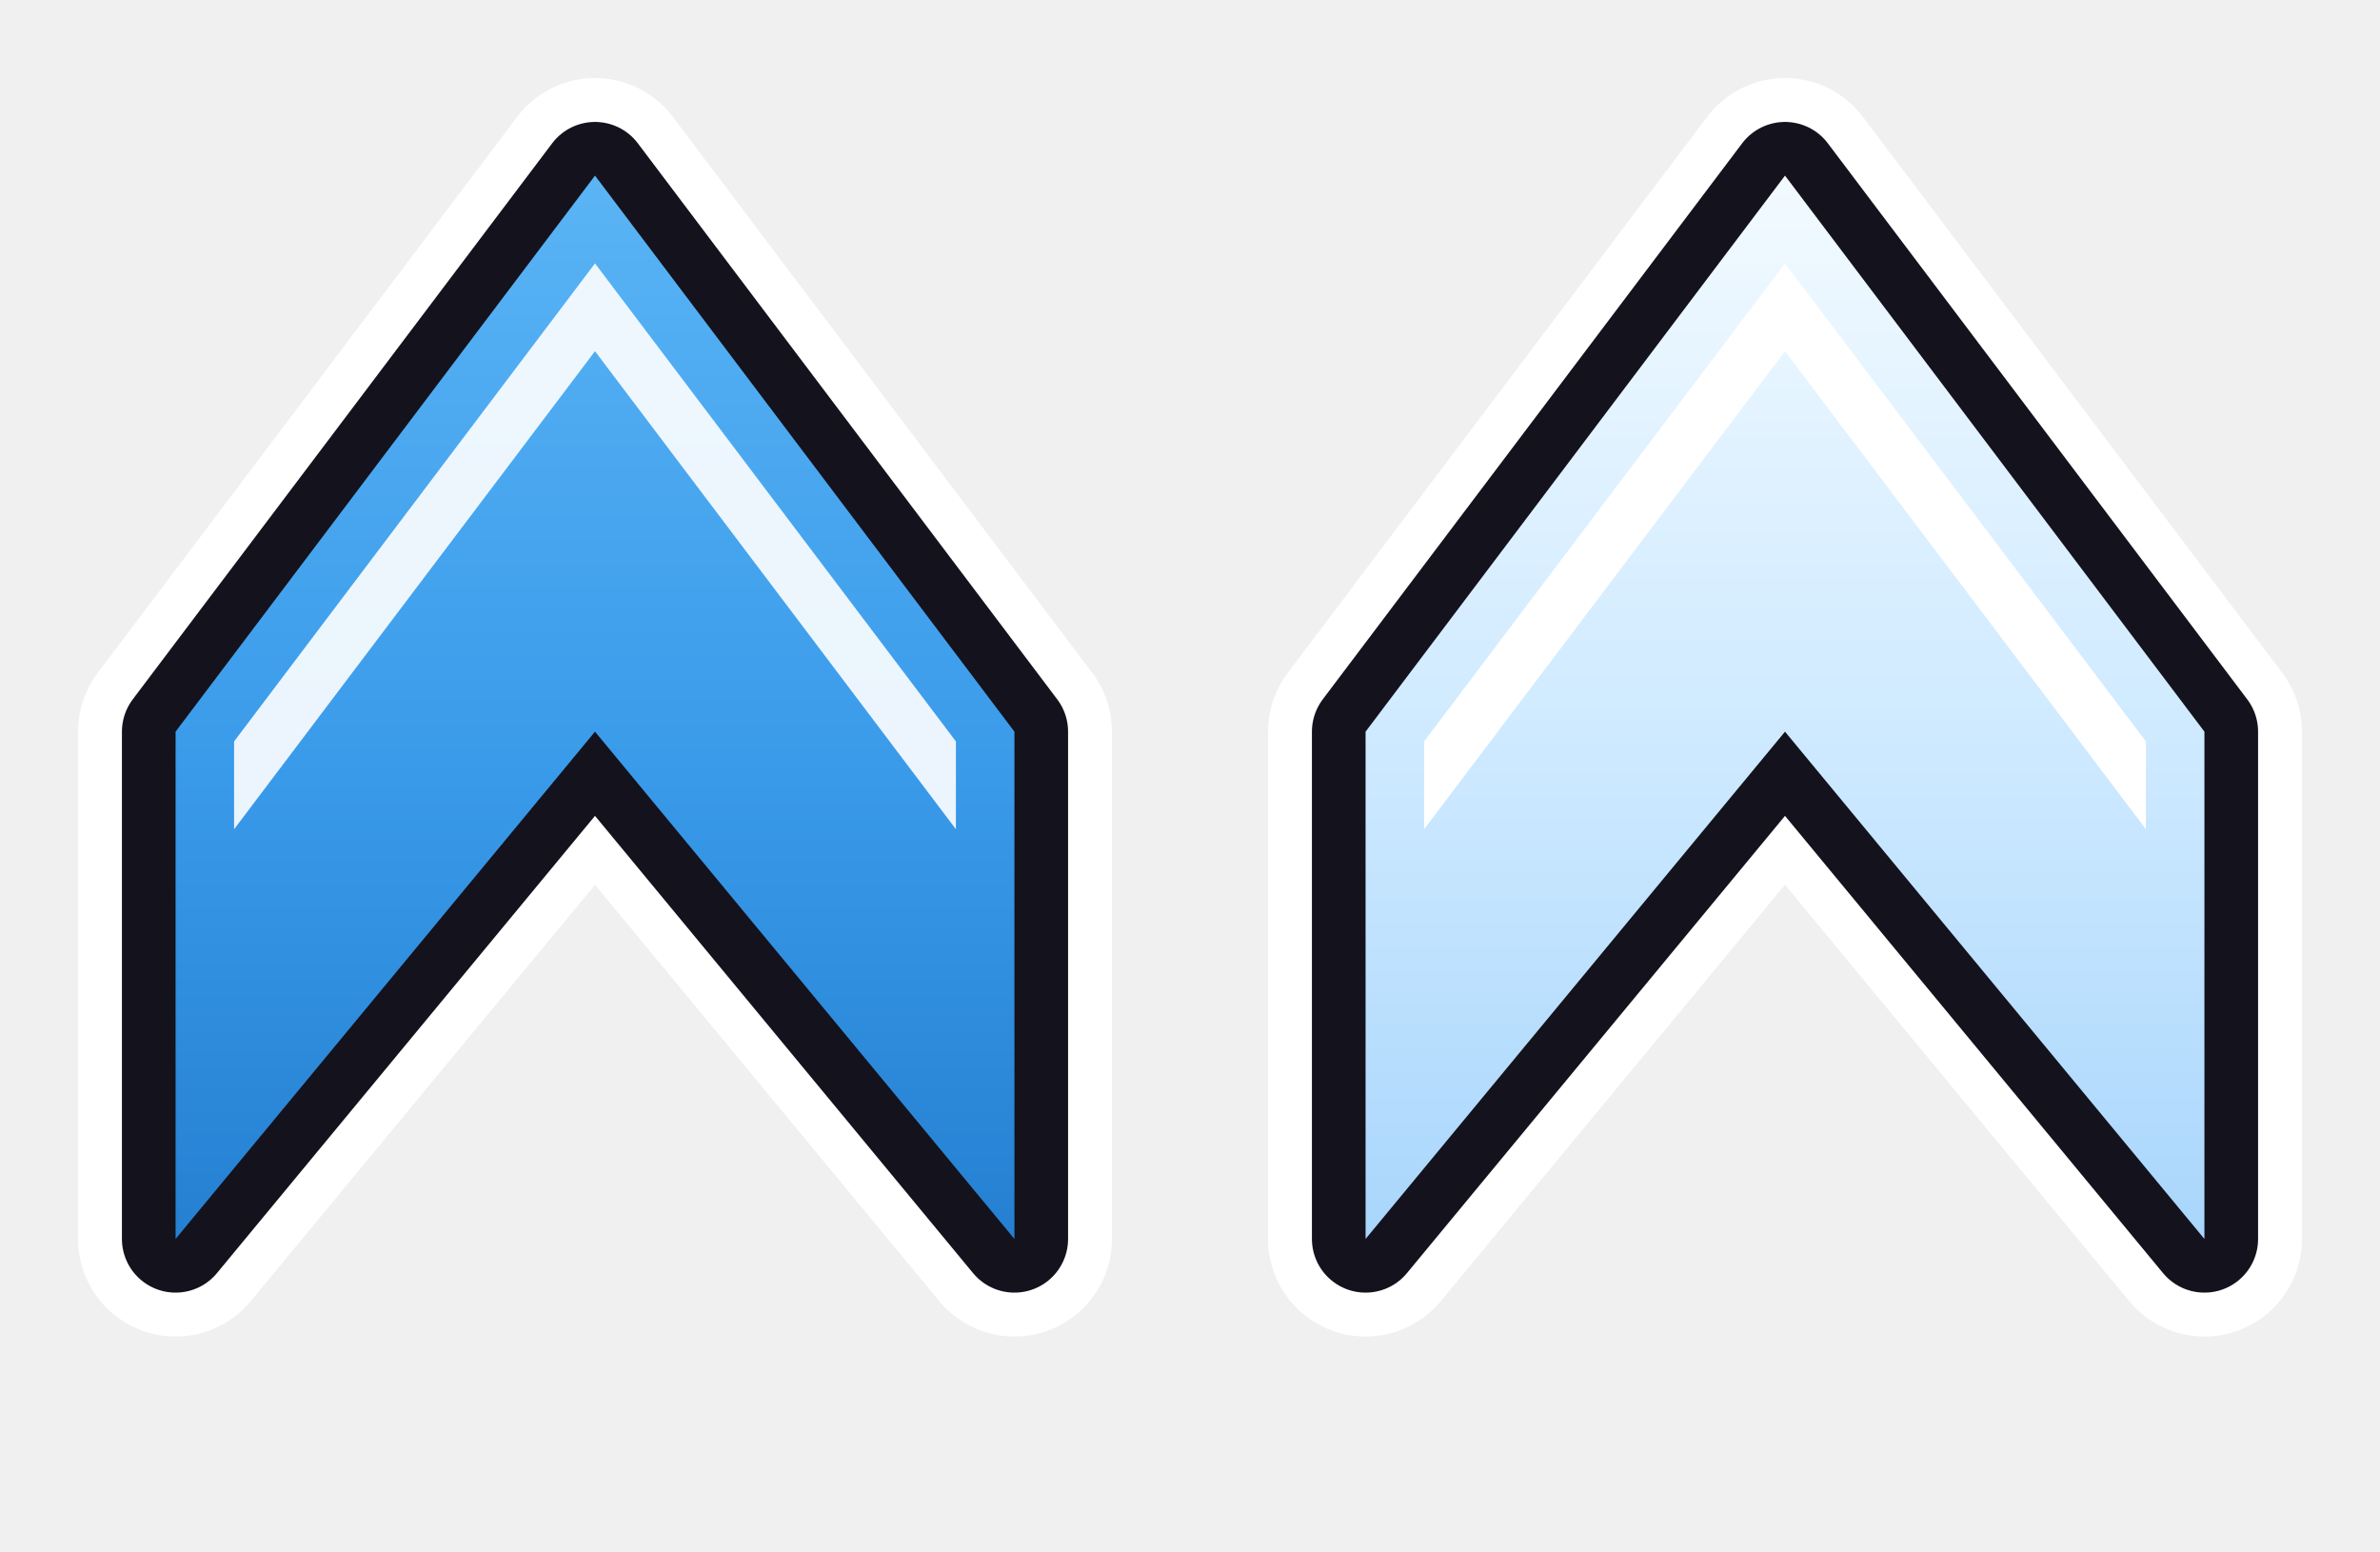
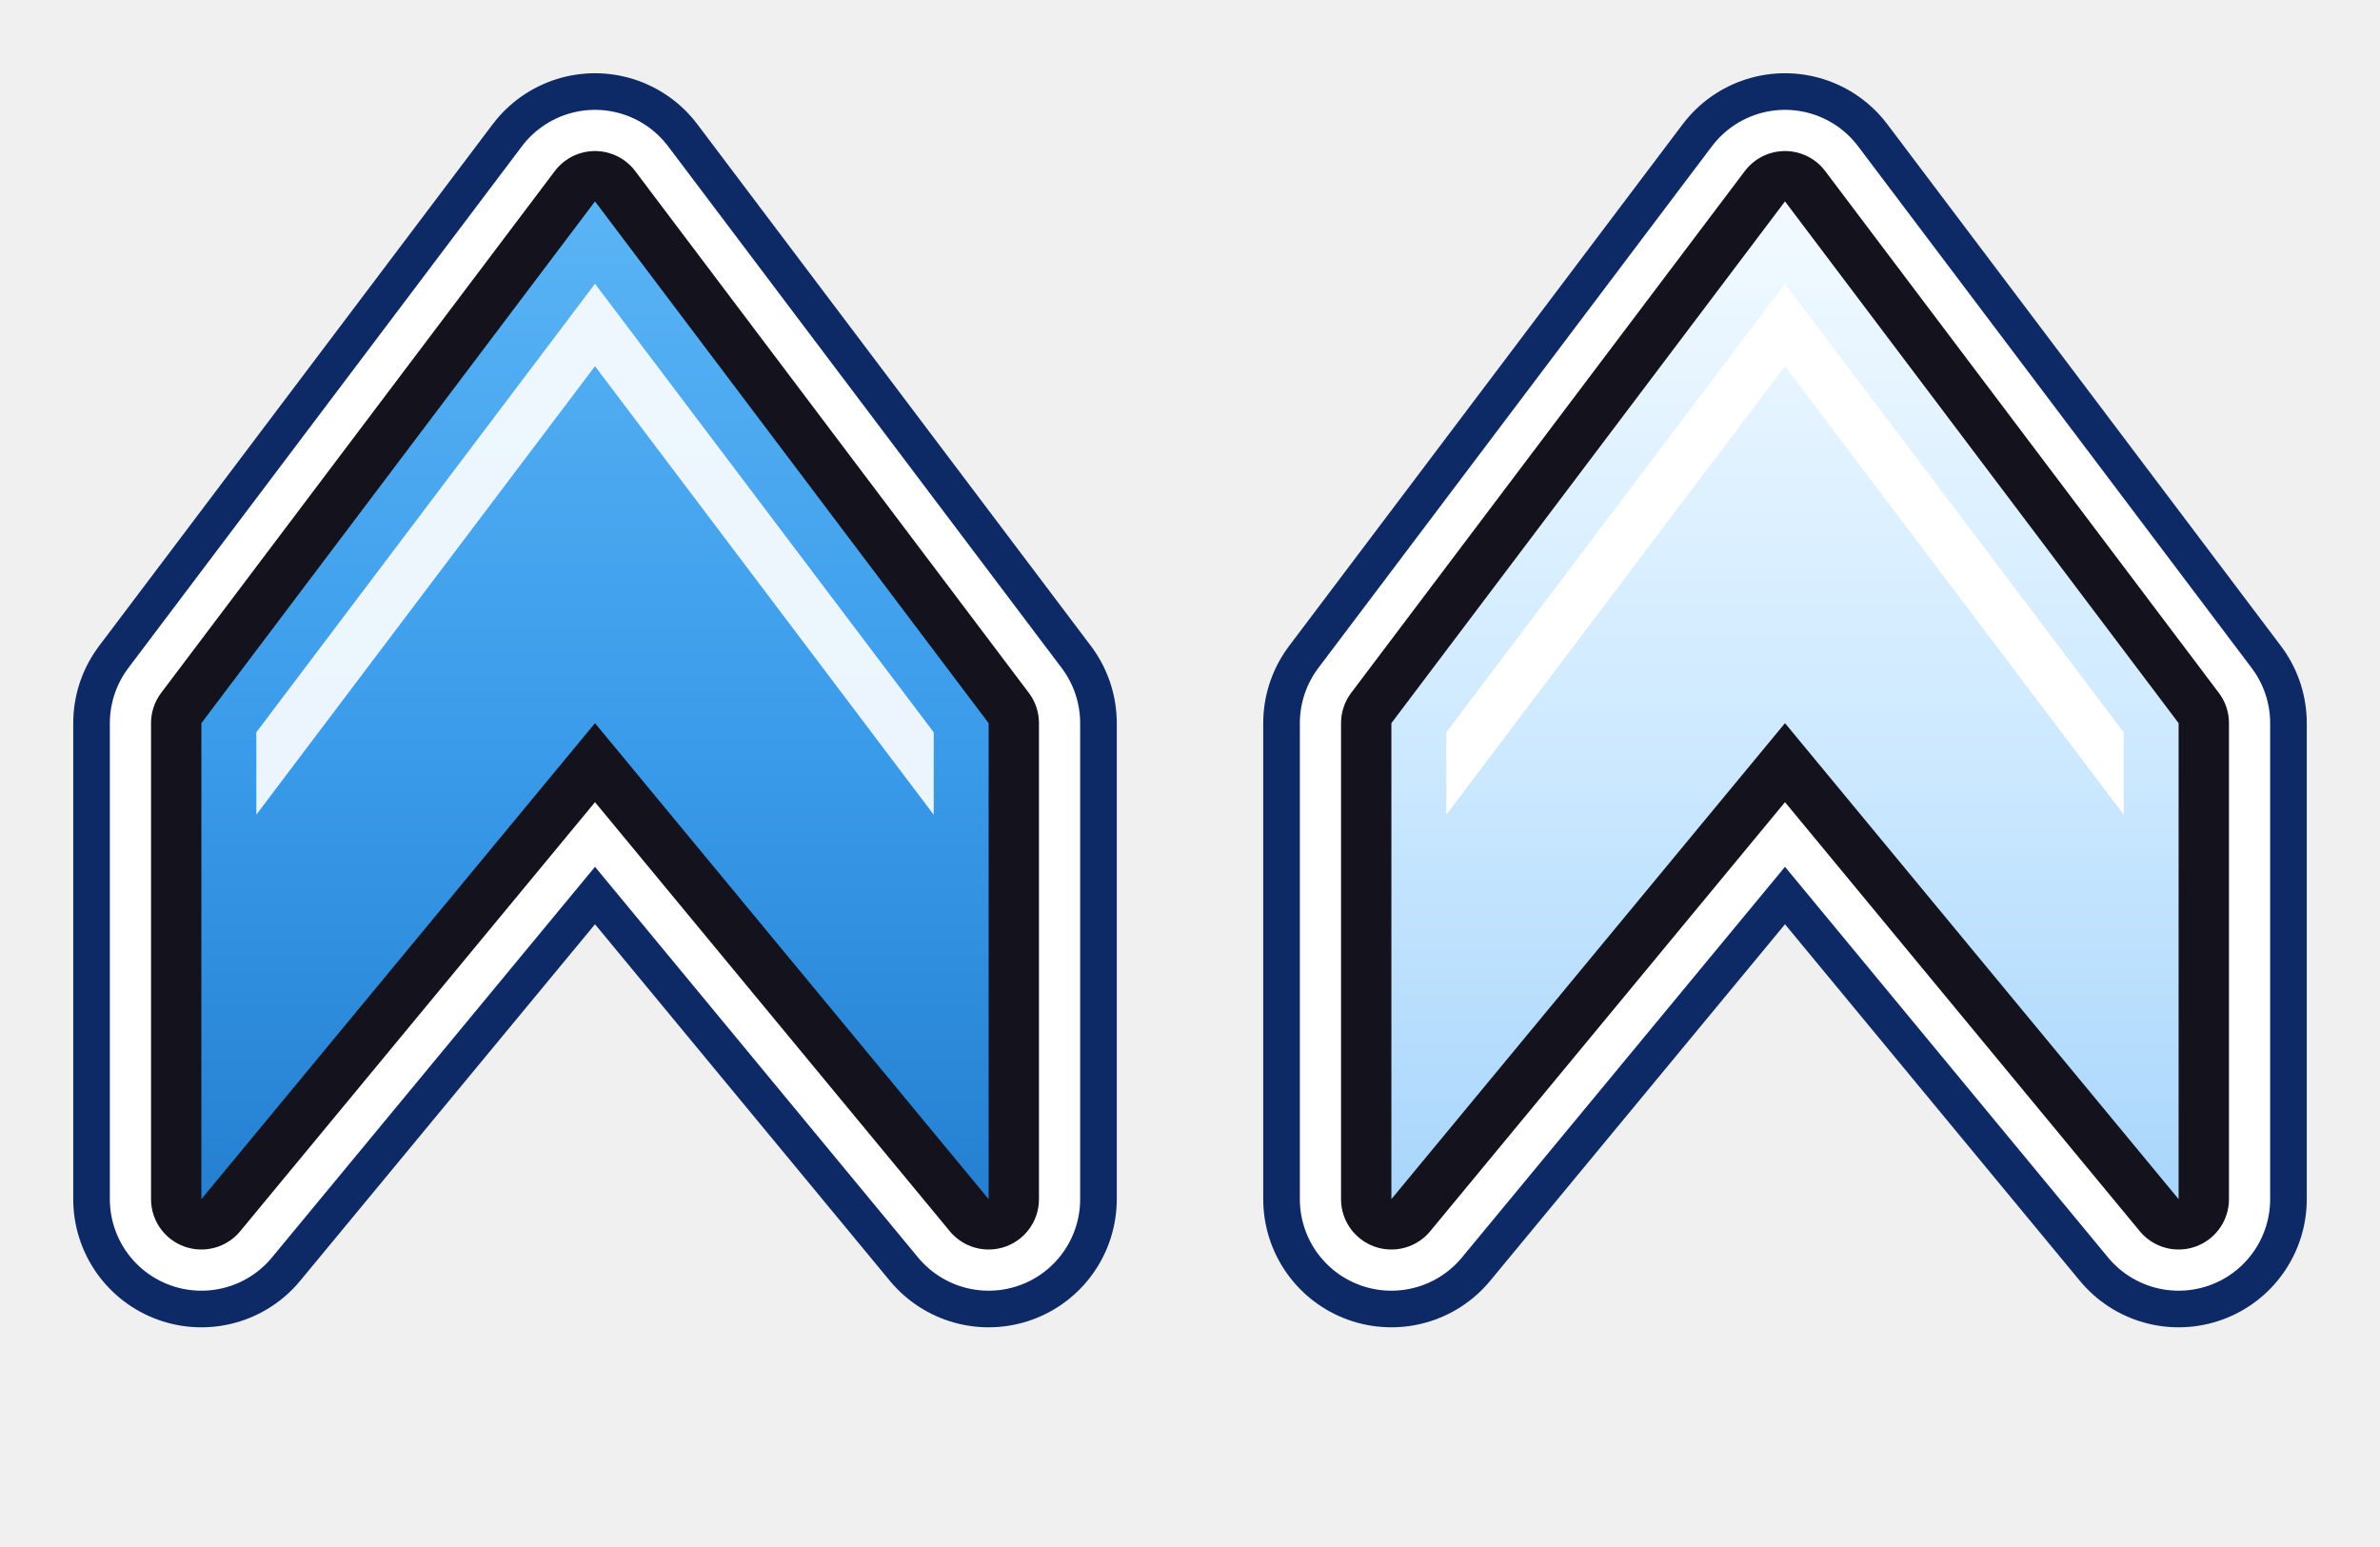
- <svg xmlns="http://www.w3.org/2000/svg" xmlns:xlink="http://www.w3.org/1999/xlink" viewBox="0 0 488 318" width="488" height="318">
+ <svg xmlns="http://www.w3.org/2000/svg" xmlns:xlink="http://www.w3.org/1999/xlink" viewBox="0 0 520 338" width="520" height="338">
  <defs>
    <path id="v" d="M100,14 L186,128 L186,232 L100,128 L14,232 L14,128 Z" stroke-linejoin="round" />
    <path id="hl" d="M100,32 L174,130 L174,148 L100,50 L26,148 L26,130 Z" />
    <linearGradient id="gB" x1="0" y1="0" x2="0" y2="1">
      <stop offset="0" stop-color="#5AB4F5" />
      <stop offset="0.55" stop-color="#3A9BEA" />
      <stop offset="1" stop-color="#2580D2" />
    </linearGradient>
    <linearGradient id="gW" x1="0" y1="0" x2="0" y2="1">
      <stop offset="0" stop-color="#F2FAFF" />
      <stop offset="0.55" stop-color="#CDE9FF" />
      <stop offset="1" stop-color="#A9D6FC" />
    </linearGradient>
  </defs>
-   <g transform="translate(22,22)">
+   <g transform="translate(30,30)">
+     <use xlink:href="#v" fill="#0E2A66" stroke="#0E2A66" stroke-width="56" />
    <use xlink:href="#v" fill="#fff" stroke="#fff" stroke-width="40" />
    <use xlink:href="#v" fill="#14121C" stroke="#14121C" stroke-width="22" />
    <use xlink:href="#v" fill="url(#gB)" />
    <use xlink:href="#hl" fill="#fff" fill-opacity="0.9" />
  </g>
-   <g transform="translate(266,22)">
+   <g transform="translate(290,30)">
+     <use xlink:href="#v" fill="#0E2A66" stroke="#0E2A66" stroke-width="56" />
    <use xlink:href="#v" fill="#fff" stroke="#fff" stroke-width="40" />
    <use xlink:href="#v" fill="#14121C" stroke="#14121C" stroke-width="22" />
    <use xlink:href="#v" fill="url(#gW)" />
    <use xlink:href="#hl" fill="#fff" />
  </g>
</svg>
